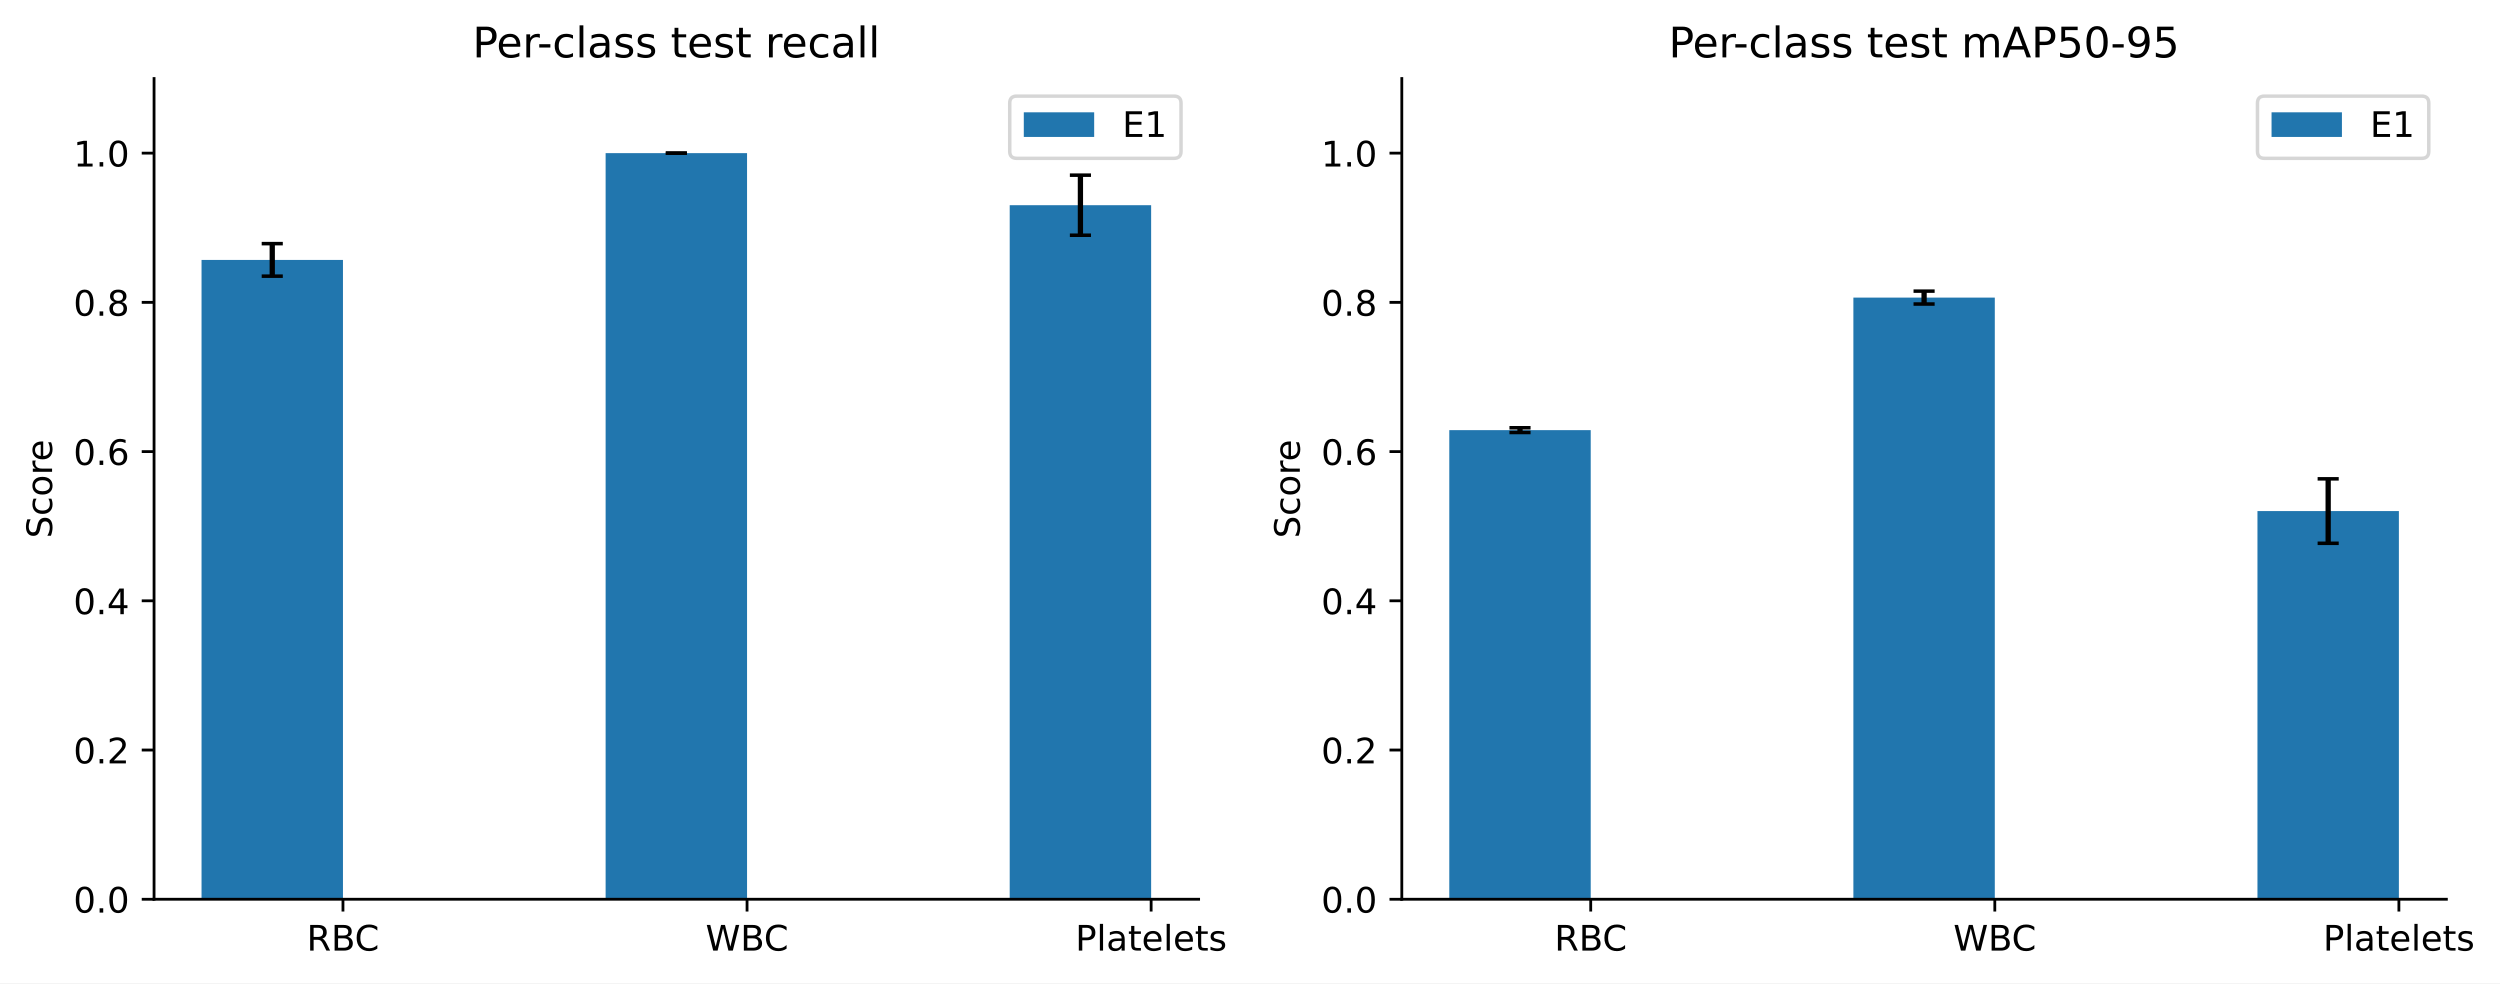
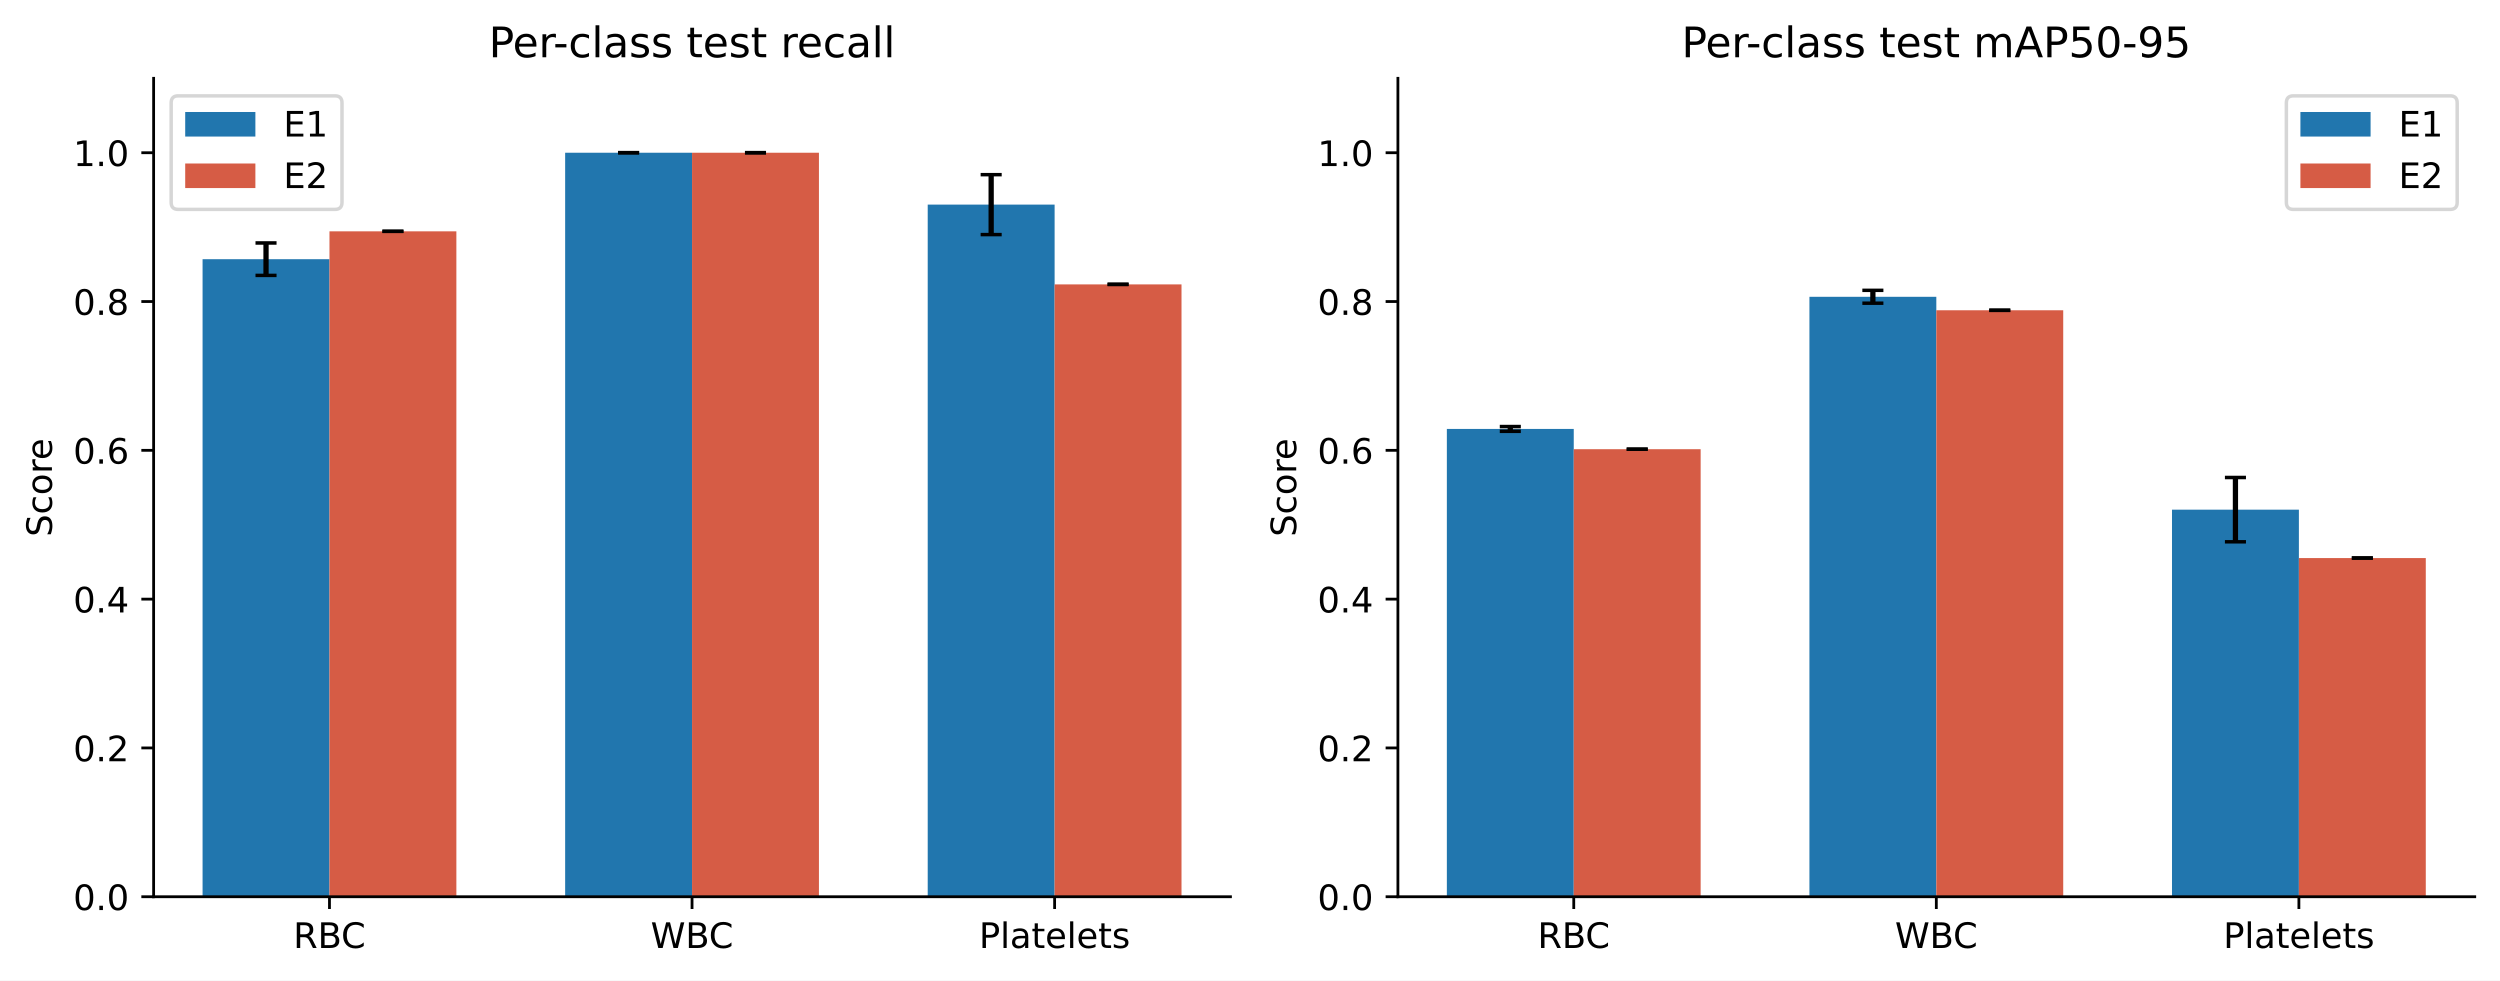
- <svg xmlns="http://www.w3.org/2000/svg" xmlns:xlink="http://www.w3.org/1999/xlink" width="710.477pt" height="279.436pt" viewBox="0 0 710.477 279.436" version="1.1">
+ <svg xmlns="http://www.w3.org/2000/svg" xmlns:xlink="http://www.w3.org/1999/xlink" width="712.461pt" height="279.436pt" viewBox="0 0 712.461 279.436" version="1.1">
  <defs>
    <style type="text/css">*{stroke-linejoin: round; stroke-linecap: butt}</style>
  </defs>
  <g id="figure_1">
    <g id="patch_1">
-       <path d="M 0 279.436 L 710.477 279.436 L 710.477 0 L 0 0 z " style="fill: #ffffff" />
+       <path d="M 0 279.436 L 712.461 279.436 L 712.461 0 L 0 0 z " style="fill: #ffffff" />
    </g>
    <g id="axes_1">
      <g id="patch_2">
-         <path d="M 43.781 255.558 L 340.635 255.558 L 340.635 22.318 L 43.781 22.318 z " style="fill: #ffffff" />
+         <path d="M 43.781 255.558 L 350.661 255.558 L 350.661 22.318 L 43.781 22.318 z " style="fill: #ffffff" />
      </g>
      <g id="patch_3">
-         <path d="M 57.275 255.558 L 97.468 255.558 L 97.468 73.863 L 57.275 73.863 z " clip-path="url(#p580e8a5c43)" style="fill: #2176ae" />
+         <path d="M 57.73 255.558 L 93.895 255.558 L 93.895 73.863 L 57.73 73.863 z " clip-path="url(#pe259bf718d)" style="fill: #2176ae" />
      </g>
      <g id="patch_4">
-         <path d="M 172.112 255.558 L 212.305 255.558 L 212.305 43.522 L 172.112 43.522 z " clip-path="url(#p580e8a5c43)" style="fill: #2176ae" />
+         <path d="M 161.057 255.558 L 197.221 255.558 L 197.221 43.522 L 161.057 43.522 z " clip-path="url(#pe259bf718d)" style="fill: #2176ae" />
      </g>
      <g id="patch_5">
-         <path d="M 286.949 255.558 L 327.142 255.558 L 327.142 58.315 L 286.949 58.315 z " clip-path="url(#p580e8a5c43)" style="fill: #2176ae" />
+         <path d="M 264.384 255.558 L 300.548 255.558 L 300.548 58.315 L 264.384 58.315 z " clip-path="url(#pe259bf718d)" style="fill: #2176ae" />
+       </g>
+       <g id="patch_6">
+         <path d="M 93.895 255.558 L 130.059 255.558 L 130.059 65.924 L 93.895 65.924 z " clip-path="url(#pe259bf718d)" style="fill: #d65c45" />
+       </g>
+       <g id="patch_7">
+         <path d="M 197.221 255.558 L 233.386 255.558 L 233.386 43.522 L 197.221 43.522 z " clip-path="url(#pe259bf718d)" style="fill: #d65c45" />
+       </g>
+       <g id="patch_8">
+         <path d="M 300.548 255.558 L 336.712 255.558 L 336.712 81.044 L 300.548 81.044 z " clip-path="url(#pe259bf718d)" style="fill: #d65c45" />
      </g>
      <g id="matplotlib.axis_1">
        <g id="xtick_1">
          <g id="line2d_1">
            <defs>
-               <path id="ma95713f84c" d="M 0 0 L 0 3.5 " style="stroke: #000000; stroke-width: 0.8" />
+               <path id="m8f34ea2de6" d="M 0 0 L 0 3.5 " style="stroke: #000000; stroke-width: 0.8" />
            </defs>
            <g>
-               <use xlink:href="#ma95713f84c" x="97.468" y="255.558" style="stroke: #000000; stroke-width: 0.8" />
+               <use xlink:href="#m8f34ea2de6" x="93.895" y="255.558" style="stroke: #000000; stroke-width: 0.8" />
            </g>
          </g>
          <g id="text_1">
-             <text style="font-size: 10px; font-family: 'DejaVu Sans'; text-anchor: middle" x="97.468" y="270.157" transform="rotate(-0 97.4676 270.1566)">RBC</text>
+             <text style="font-size: 10px; font-family: 'DejaVu Sans'; text-anchor: middle" x="93.895" y="270.157" transform="rotate(-0 93.89465 270.1566)">RBC</text>
          </g>
        </g>
        <g id="xtick_2">
          <g id="line2d_2">
            <g>
-               <use xlink:href="#ma95713f84c" x="212.305" y="255.558" style="stroke: #000000; stroke-width: 0.8" />
+               <use xlink:href="#m8f34ea2de6" x="197.221" y="255.558" style="stroke: #000000; stroke-width: 0.8" />
            </g>
          </g>
          <g id="text_2">
-             <text style="font-size: 10px; font-family: 'DejaVu Sans'; text-anchor: middle" x="212.305" y="270.157" transform="rotate(-0 212.3047 270.1566)">WBC</text>
+             <text style="font-size: 10px; font-family: 'DejaVu Sans'; text-anchor: middle" x="197.221" y="270.157" transform="rotate(-0 197.2212 270.1566)">WBC</text>
          </g>
        </g>
        <g id="xtick_3">
          <g id="line2d_3">
            <g>
-               <use xlink:href="#ma95713f84c" x="327.142" y="255.558" style="stroke: #000000; stroke-width: 0.8" />
+               <use xlink:href="#m8f34ea2de6" x="300.548" y="255.558" style="stroke: #000000; stroke-width: 0.8" />
            </g>
          </g>
          <g id="text_3">
-             <text style="font-size: 10px; font-family: 'DejaVu Sans'; text-anchor: middle" x="327.142" y="270.157" transform="rotate(-0 327.1418 270.1566)">Platelets</text>
+             <text style="font-size: 10px; font-family: 'DejaVu Sans'; text-anchor: middle" x="300.548" y="270.157" transform="rotate(-0 300.5478 270.1566)">Platelets</text>
          </g>
        </g>
      </g>
      <g id="matplotlib.axis_2">
        <g id="ytick_1">
          <g id="line2d_4">
            <defs>
-               <path id="m2a39a3d448" d="M 0 0 L -3.5 0 " style="stroke: #000000; stroke-width: 0.8" />
+               <path id="m7f8a32c1bc" d="M 0 0 L -3.5 0 " style="stroke: #000000; stroke-width: 0.8" />
            </defs>
            <g>
-               <use xlink:href="#m2a39a3d448" x="43.781" y="255.558" style="stroke: #000000; stroke-width: 0.8" />
+               <use xlink:href="#m7f8a32c1bc" x="43.781" y="255.558" style="stroke: #000000; stroke-width: 0.8" />
            </g>
          </g>
          <g id="text_4">
            <text style="font-size: 10px; font-family: 'DejaVu Sans'; text-anchor: end" x="36.781" y="259.357" transform="rotate(-0 36.78125 259.3573)">0.0</text>
          </g>
        </g>
        <g id="ytick_2">
          <g id="line2d_5">
            <g>
-               <use xlink:href="#m2a39a3d448" x="43.781" y="213.151" style="stroke: #000000; stroke-width: 0.8" />
+               <use xlink:href="#m7f8a32c1bc" x="43.781" y="213.151" style="stroke: #000000; stroke-width: 0.8" />
            </g>
          </g>
          <g id="text_5">
            <text style="font-size: 10px; font-family: 'DejaVu Sans'; text-anchor: end" x="36.781" y="216.95" transform="rotate(-0 36.78125 216.9501)">0.2</text>
          </g>
        </g>
        <g id="ytick_3">
          <g id="line2d_6">
            <g>
-               <use xlink:href="#m2a39a3d448" x="43.781" y="170.744" style="stroke: #000000; stroke-width: 0.8" />
+               <use xlink:href="#m7f8a32c1bc" x="43.781" y="170.744" style="stroke: #000000; stroke-width: 0.8" />
            </g>
          </g>
          <g id="text_6">
            <text style="font-size: 10px; font-family: 'DejaVu Sans'; text-anchor: end" x="36.781" y="174.543" transform="rotate(-0 36.78125 174.5428)">0.4</text>
          </g>
        </g>
        <g id="ytick_4">
          <g id="line2d_7">
            <g>
-               <use xlink:href="#m2a39a3d448" x="43.781" y="128.336" style="stroke: #000000; stroke-width: 0.8" />
+               <use xlink:href="#m7f8a32c1bc" x="43.781" y="128.336" style="stroke: #000000; stroke-width: 0.8" />
            </g>
          </g>
          <g id="text_7">
            <text style="font-size: 10px; font-family: 'DejaVu Sans'; text-anchor: end" x="36.781" y="132.136" transform="rotate(-0 36.78125 132.1355)">0.6</text>
          </g>
        </g>
        <g id="ytick_5">
          <g id="line2d_8">
            <g>
-               <use xlink:href="#m2a39a3d448" x="43.781" y="85.929" style="stroke: #000000; stroke-width: 0.8" />
+               <use xlink:href="#m7f8a32c1bc" x="43.781" y="85.929" style="stroke: #000000; stroke-width: 0.8" />
            </g>
          </g>
          <g id="text_8">
            <text style="font-size: 10px; font-family: 'DejaVu Sans'; text-anchor: end" x="36.781" y="89.728" transform="rotate(-0 36.78125 89.72825)">0.8</text>
          </g>
        </g>
        <g id="ytick_6">
          <g id="line2d_9">
            <g>
-               <use xlink:href="#m2a39a3d448" x="43.781" y="43.522" style="stroke: #000000; stroke-width: 0.8" />
+               <use xlink:href="#m7f8a32c1bc" x="43.781" y="43.522" style="stroke: #000000; stroke-width: 0.8" />
            </g>
          </g>
          <g id="text_9">
            <text style="font-size: 10px; font-family: 'DejaVu Sans'; text-anchor: end" x="36.781" y="47.321" transform="rotate(-0 36.78125 47.32098)">1.0</text>
          </g>
        </g>
        <g id="text_10">
          <text style="font-size: 10px; font-family: 'DejaVu Sans'; text-anchor: middle" x="14.798" y="138.938" transform="rotate(-90 14.79844 138.9381)">Score</text>
        </g>
      </g>
      <g id="LineCollection_1">
-         <path d="M 77.371 78.487 L 77.371 69.239 " clip-path="url(#p580e8a5c43)" style="fill: none; stroke: #000000; stroke-width: 1.5" />
-         <path d="M 192.208 43.522 L 192.208 43.522 " clip-path="url(#p580e8a5c43)" style="fill: none; stroke: #000000; stroke-width: 1.5" />
-         <path d="M 307.045 66.856 L 307.045 49.774 " clip-path="url(#p580e8a5c43)" style="fill: none; stroke: #000000; stroke-width: 1.5" />
+         <path d="M 75.812 78.487 L 75.812 69.239 " clip-path="url(#pe259bf718d)" style="fill: none; stroke: #000000; stroke-width: 1.5" />
+         <path d="M 179.139 43.522 L 179.139 43.522 " clip-path="url(#pe259bf718d)" style="fill: none; stroke: #000000; stroke-width: 1.5" />
+         <path d="M 282.466 66.856 L 282.466 49.774 " clip-path="url(#pe259bf718d)" style="fill: none; stroke: #000000; stroke-width: 1.5" />
      </g>
      <g id="line2d_10">
        <defs>
-           <path id="m640bd80cfb" d="M 3 0 L -3 -0 " style="stroke: #000000" />
+           <path id="m879b440eb8" d="M 3 0 L -3 -0 " style="stroke: #000000" />
        </defs>
-         <g clip-path="url(#p580e8a5c43)">
-           <use xlink:href="#m640bd80cfb" x="77.371" y="78.487" style="fill: #1f77b4; stroke: #000000" />
-           <use xlink:href="#m640bd80cfb" x="192.208" y="43.522" style="fill: #1f77b4; stroke: #000000" />
-           <use xlink:href="#m640bd80cfb" x="307.045" y="66.856" style="fill: #1f77b4; stroke: #000000" />
+         <g clip-path="url(#pe259bf718d)">
+           <use xlink:href="#m879b440eb8" x="75.812" y="78.487" style="fill: #1f77b4; stroke: #000000" />
+           <use xlink:href="#m879b440eb8" x="179.139" y="43.522" style="fill: #1f77b4; stroke: #000000" />
+           <use xlink:href="#m879b440eb8" x="282.466" y="66.856" style="fill: #1f77b4; stroke: #000000" />
        </g>
      </g>
      <g id="line2d_11">
-         <g clip-path="url(#p580e8a5c43)">
-           <use xlink:href="#m640bd80cfb" x="77.371" y="69.239" style="fill: #1f77b4; stroke: #000000" />
-           <use xlink:href="#m640bd80cfb" x="192.208" y="43.522" style="fill: #1f77b4; stroke: #000000" />
-           <use xlink:href="#m640bd80cfb" x="307.045" y="49.774" style="fill: #1f77b4; stroke: #000000" />
-         </g>
-       </g>
-       <g id="patch_6">
+         <g clip-path="url(#pe259bf718d)">
+           <use xlink:href="#m879b440eb8" x="75.812" y="69.239" style="fill: #1f77b4; stroke: #000000" />
+           <use xlink:href="#m879b440eb8" x="179.139" y="43.522" style="fill: #1f77b4; stroke: #000000" />
+           <use xlink:href="#m879b440eb8" x="282.466" y="49.774" style="fill: #1f77b4; stroke: #000000" />
+         </g>
+       </g>
+       <g id="LineCollection_2">
+         <path d="M 111.977 65.924 L 111.977 65.924 " clip-path="url(#pe259bf718d)" style="fill: none; stroke: #000000; stroke-width: 1.5" />
+         <path d="M 215.303 43.522 L 215.303 43.522 " clip-path="url(#pe259bf718d)" style="fill: none; stroke: #000000; stroke-width: 1.5" />
+         <path d="M 318.63 81.044 L 318.63 81.044 " clip-path="url(#pe259bf718d)" style="fill: none; stroke: #000000; stroke-width: 1.5" />
+       </g>
+       <g id="line2d_12">
+         <g clip-path="url(#pe259bf718d)">
+           <use xlink:href="#m879b440eb8" x="111.977" y="65.924" style="fill: #1f77b4; stroke: #000000" />
+           <use xlink:href="#m879b440eb8" x="215.303" y="43.522" style="fill: #1f77b4; stroke: #000000" />
+           <use xlink:href="#m879b440eb8" x="318.63" y="81.044" style="fill: #1f77b4; stroke: #000000" />
+         </g>
+       </g>
+       <g id="line2d_13">
+         <g clip-path="url(#pe259bf718d)">
+           <use xlink:href="#m879b440eb8" x="111.977" y="65.924" style="fill: #1f77b4; stroke: #000000" />
+           <use xlink:href="#m879b440eb8" x="215.303" y="43.522" style="fill: #1f77b4; stroke: #000000" />
+           <use xlink:href="#m879b440eb8" x="318.63" y="81.044" style="fill: #1f77b4; stroke: #000000" />
+         </g>
+       </g>
+       <g id="patch_9">
        <path d="M 43.781 255.558 L 43.781 22.318 " style="fill: none; stroke: #000000; stroke-width: 0.8; stroke-linejoin: miter; stroke-linecap: square" />
      </g>
-       <g id="patch_7">
-         <path d="M 43.781 255.558 L 340.635 255.558 " style="fill: none; stroke: #000000; stroke-width: 0.8; stroke-linejoin: miter; stroke-linecap: square" />
+       <g id="patch_10">
+         <path d="M 43.781 255.558 L 350.661 255.558 " style="fill: none; stroke: #000000; stroke-width: 0.8; stroke-linejoin: miter; stroke-linecap: square" />
      </g>
      <g id="text_11">
-         <text style="font-size: 12px; font-family: 'DejaVu Sans'; text-anchor: middle" x="192.208" y="16.318" transform="rotate(-0 192.2082 16.31812)">Per-class test recall</text>
+         <text style="font-size: 12px; font-family: 'DejaVu Sans'; text-anchor: middle" x="197.221" y="16.318" transform="rotate(-0 197.2212 16.31812)">Per-class test recall</text>
      </g>
      <g id="legend_1">
-         <g id="patch_8">
-           <path d="M 288.954 44.996 L 333.635 44.996 Q 335.635 44.996 335.635 42.996 L 335.635 29.318 Q 335.635 27.318 333.635 27.318 L 288.954 27.318 Q 286.954 27.318 286.954 29.318 L 286.954 42.996 Q 286.954 44.996 288.954 44.996 z " style="fill: #ffffff; opacity: 0.8; stroke: #cccccc; stroke-linejoin: miter" />
-         </g>
-         <g id="patch_9">
-           <path d="M 290.954 38.917 L 310.954 38.917 L 310.954 31.917 L 290.954 31.917 z " style="fill: #2176ae" />
+         <g id="patch_11">
+           <path d="M 50.781 59.674 L 95.463 59.674 Q 97.463 59.674 97.463 57.674 L 97.463 29.318 Q 97.463 27.318 95.463 27.318 L 50.781 27.318 Q 48.781 27.318 48.781 29.318 L 48.781 57.674 Q 48.781 59.674 50.781 59.674 z " style="fill: #ffffff; opacity: 0.8; stroke: #cccccc; stroke-linejoin: miter" />
+         </g>
+         <g id="patch_12">
+           <path d="M 52.781 38.917 L 72.781 38.917 L 72.781 31.917 L 52.781 31.917 z " style="fill: #2176ae" />
        </g>
        <g id="text_12">
-           <text style="font-size: 10px; font-family: 'DejaVu Sans'; text-anchor: start" x="318.954" y="38.917" transform="rotate(-0 318.9539 38.91656)">E1</text>
+           <text style="font-size: 10px; font-family: 'DejaVu Sans'; text-anchor: start" x="80.781" y="38.917" transform="rotate(-0 80.78125 38.91656)">E1</text>
+         </g>
+         <g id="patch_13">
+           <path d="M 52.781 53.595 L 72.781 53.595 L 72.781 46.595 L 52.781 46.595 z " style="fill: #d65c45" />
+         </g>
+         <g id="text_13">
+           <text style="font-size: 10px; font-family: 'DejaVu Sans'; text-anchor: start" x="80.781" y="53.595" transform="rotate(-0 80.78125 53.59469)">E2</text>
        </g>
      </g>
    </g>
    <g id="axes_2">
-       <g id="patch_10">
-         <path d="M 398.381 255.558 L 695.235 255.558 L 695.235 22.318 L 398.381 22.318 z " style="fill: #ffffff" />
-       </g>
-       <g id="patch_11">
-         <path d="M 411.875 255.558 L 452.068 255.558 L 452.068 122.243 L 411.875 122.243 z " clip-path="url(#p0d0cf821b9)" style="fill: #2176ae" />
-       </g>
-       <g id="patch_12">
-         <path d="M 526.712 255.558 L 566.905 255.558 L 566.905 84.575 L 526.712 84.575 z " clip-path="url(#p0d0cf821b9)" style="fill: #2176ae" />
-       </g>
-       <g id="patch_13">
-         <path d="M 641.549 255.558 L 681.742 255.558 L 681.742 145.24 L 641.549 145.24 z " clip-path="url(#p0d0cf821b9)" style="fill: #2176ae" />
+       <g id="patch_14">
+         <path d="M 398.381 255.558 L 705.261 255.558 L 705.261 22.318 L 398.381 22.318 z " style="fill: #ffffff" />
+       </g>
+       <g id="patch_15">
+         <path d="M 412.33 255.558 L 448.495 255.558 L 448.495 122.243 L 412.33 122.243 z " clip-path="url(#p47771cf26e)" style="fill: #2176ae" />
+       </g>
+       <g id="patch_16">
+         <path d="M 515.657 255.558 L 551.821 255.558 L 551.821 84.575 L 515.657 84.575 z " clip-path="url(#p47771cf26e)" style="fill: #2176ae" />
+       </g>
+       <g id="patch_17">
+         <path d="M 618.984 255.558 L 655.148 255.558 L 655.148 145.24 L 618.984 145.24 z " clip-path="url(#p47771cf26e)" style="fill: #2176ae" />
+       </g>
+       <g id="patch_18">
+         <path d="M 448.495 255.558 L 484.659 255.558 L 484.659 128.014 L 448.495 128.014 z " clip-path="url(#p47771cf26e)" style="fill: #d65c45" />
+       </g>
+       <g id="patch_19">
+         <path d="M 551.821 255.558 L 587.986 255.558 L 587.986 88.428 L 551.821 88.428 z " clip-path="url(#p47771cf26e)" style="fill: #d65c45" />
+       </g>
+       <g id="patch_20">
+         <path d="M 655.148 255.558 L 691.312 255.558 L 691.312 159.033 L 655.148 159.033 z " clip-path="url(#p47771cf26e)" style="fill: #d65c45" />
      </g>
      <g id="matplotlib.axis_3">
        <g id="xtick_4">
-           <g id="line2d_12">
-             <g>
-               <use xlink:href="#ma95713f84c" x="452.068" y="255.558" style="stroke: #000000; stroke-width: 0.8" />
-             </g>
-           </g>
-           <g id="text_13">
-             <text style="font-size: 10px; font-family: 'DejaVu Sans'; text-anchor: middle" x="452.068" y="270.157" transform="rotate(-0 452.0676 270.1566)">RBC</text>
+           <g id="line2d_14">
+             <g>
+               <use xlink:href="#m8f34ea2de6" x="448.495" y="255.558" style="stroke: #000000; stroke-width: 0.8" />
+             </g>
+           </g>
+           <g id="text_14">
+             <text style="font-size: 10px; font-family: 'DejaVu Sans'; text-anchor: middle" x="448.495" y="270.157" transform="rotate(-0 448.4947 270.1566)">RBC</text>
          </g>
        </g>
        <g id="xtick_5">
-           <g id="line2d_13">
-             <g>
-               <use xlink:href="#ma95713f84c" x="566.905" y="255.558" style="stroke: #000000; stroke-width: 0.8" />
-             </g>
-           </g>
-           <g id="text_14">
-             <text style="font-size: 10px; font-family: 'DejaVu Sans'; text-anchor: middle" x="566.905" y="270.157" transform="rotate(-0 566.9047 270.1566)">WBC</text>
+           <g id="line2d_15">
+             <g>
+               <use xlink:href="#m8f34ea2de6" x="551.821" y="255.558" style="stroke: #000000; stroke-width: 0.8" />
+             </g>
+           </g>
+           <g id="text_15">
+             <text style="font-size: 10px; font-family: 'DejaVu Sans'; text-anchor: middle" x="551.821" y="270.157" transform="rotate(-0 551.8212 270.1566)">WBC</text>
          </g>
        </g>
        <g id="xtick_6">
-           <g id="line2d_14">
-             <g>
-               <use xlink:href="#ma95713f84c" x="681.742" y="255.558" style="stroke: #000000; stroke-width: 0.8" />
-             </g>
-           </g>
-           <g id="text_15">
-             <text style="font-size: 10px; font-family: 'DejaVu Sans'; text-anchor: middle" x="681.742" y="270.157" transform="rotate(-0 681.7418 270.1566)">Platelets</text>
+           <g id="line2d_16">
+             <g>
+               <use xlink:href="#m8f34ea2de6" x="655.148" y="255.558" style="stroke: #000000; stroke-width: 0.8" />
+             </g>
+           </g>
+           <g id="text_16">
+             <text style="font-size: 10px; font-family: 'DejaVu Sans'; text-anchor: middle" x="655.148" y="270.157" transform="rotate(-0 655.1478 270.1566)">Platelets</text>
          </g>
        </g>
      </g>
      <g id="matplotlib.axis_4">
        <g id="ytick_7">
-           <g id="line2d_15">
-             <g>
-               <use xlink:href="#m2a39a3d448" x="398.381" y="255.558" style="stroke: #000000; stroke-width: 0.8" />
-             </g>
-           </g>
-           <g id="text_16">
+           <g id="line2d_17">
+             <g>
+               <use xlink:href="#m7f8a32c1bc" x="398.381" y="255.558" style="stroke: #000000; stroke-width: 0.8" />
+             </g>
+           </g>
+           <g id="text_17">
            <text style="font-size: 10px; font-family: 'DejaVu Sans'; text-anchor: end" x="391.381" y="259.357" transform="rotate(-0 391.3813 259.3573)">0.0</text>
          </g>
        </g>
        <g id="ytick_8">
-           <g id="line2d_16">
-             <g>
-               <use xlink:href="#m2a39a3d448" x="398.381" y="213.151" style="stroke: #000000; stroke-width: 0.8" />
-             </g>
-           </g>
-           <g id="text_17">
+           <g id="line2d_18">
+             <g>
+               <use xlink:href="#m7f8a32c1bc" x="398.381" y="213.151" style="stroke: #000000; stroke-width: 0.8" />
+             </g>
+           </g>
+           <g id="text_18">
            <text style="font-size: 10px; font-family: 'DejaVu Sans'; text-anchor: end" x="391.381" y="216.95" transform="rotate(-0 391.3813 216.9501)">0.2</text>
          </g>
        </g>
        <g id="ytick_9">
-           <g id="line2d_17">
-             <g>
-               <use xlink:href="#m2a39a3d448" x="398.381" y="170.744" style="stroke: #000000; stroke-width: 0.8" />
-             </g>
-           </g>
-           <g id="text_18">
+           <g id="line2d_19">
+             <g>
+               <use xlink:href="#m7f8a32c1bc" x="398.381" y="170.744" style="stroke: #000000; stroke-width: 0.8" />
+             </g>
+           </g>
+           <g id="text_19">
            <text style="font-size: 10px; font-family: 'DejaVu Sans'; text-anchor: end" x="391.381" y="174.543" transform="rotate(-0 391.3813 174.5428)">0.4</text>
          </g>
        </g>
        <g id="ytick_10">
-           <g id="line2d_18">
-             <g>
-               <use xlink:href="#m2a39a3d448" x="398.381" y="128.336" style="stroke: #000000; stroke-width: 0.8" />
-             </g>
-           </g>
-           <g id="text_19">
+           <g id="line2d_20">
+             <g>
+               <use xlink:href="#m7f8a32c1bc" x="398.381" y="128.336" style="stroke: #000000; stroke-width: 0.8" />
+             </g>
+           </g>
+           <g id="text_20">
            <text style="font-size: 10px; font-family: 'DejaVu Sans'; text-anchor: end" x="391.381" y="132.136" transform="rotate(-0 391.3813 132.1355)">0.6</text>
          </g>
        </g>
        <g id="ytick_11">
-           <g id="line2d_19">
-             <g>
-               <use xlink:href="#m2a39a3d448" x="398.381" y="85.929" style="stroke: #000000; stroke-width: 0.8" />
-             </g>
-           </g>
-           <g id="text_20">
+           <g id="line2d_21">
+             <g>
+               <use xlink:href="#m7f8a32c1bc" x="398.381" y="85.929" style="stroke: #000000; stroke-width: 0.8" />
+             </g>
+           </g>
+           <g id="text_21">
            <text style="font-size: 10px; font-family: 'DejaVu Sans'; text-anchor: end" x="391.381" y="89.728" transform="rotate(-0 391.3813 89.72825)">0.8</text>
          </g>
        </g>
        <g id="ytick_12">
-           <g id="line2d_20">
-             <g>
-               <use xlink:href="#m2a39a3d448" x="398.381" y="43.522" style="stroke: #000000; stroke-width: 0.8" />
-             </g>
-           </g>
-           <g id="text_21">
+           <g id="line2d_22">
+             <g>
+               <use xlink:href="#m7f8a32c1bc" x="398.381" y="43.522" style="stroke: #000000; stroke-width: 0.8" />
+             </g>
+           </g>
+           <g id="text_22">
            <text style="font-size: 10px; font-family: 'DejaVu Sans'; text-anchor: end" x="391.381" y="47.321" transform="rotate(-0 391.3813 47.32098)">1.0</text>
          </g>
        </g>
-         <g id="text_22">
+         <g id="text_23">
          <text style="font-size: 10px; font-family: 'DejaVu Sans'; text-anchor: middle" x="369.398" y="138.938" transform="rotate(-90 369.3984 138.9381)">Score</text>
        </g>
      </g>
-       <g id="LineCollection_2">
-         <path d="M 431.971 122.917 L 431.971 121.568 " clip-path="url(#p0d0cf821b9)" style="fill: none; stroke: #000000; stroke-width: 1.5" />
-         <path d="M 546.808 86.41 L 546.808 82.739 " clip-path="url(#p0d0cf821b9)" style="fill: none; stroke: #000000; stroke-width: 1.5" />
-         <path d="M 661.645 154.405 L 661.645 136.076 " clip-path="url(#p0d0cf821b9)" style="fill: none; stroke: #000000; stroke-width: 1.5" />
-       </g>
-       <g id="line2d_21">
-         <g clip-path="url(#p0d0cf821b9)">
-           <use xlink:href="#m640bd80cfb" x="431.971" y="122.917" style="fill: #1f77b4; stroke: #000000" />
-           <use xlink:href="#m640bd80cfb" x="546.808" y="86.41" style="fill: #1f77b4; stroke: #000000" />
-           <use xlink:href="#m640bd80cfb" x="661.645" y="154.405" style="fill: #1f77b4; stroke: #000000" />
-         </g>
-       </g>
-       <g id="line2d_22">
-         <g clip-path="url(#p0d0cf821b9)">
-           <use xlink:href="#m640bd80cfb" x="431.971" y="121.568" style="fill: #1f77b4; stroke: #000000" />
-           <use xlink:href="#m640bd80cfb" x="546.808" y="82.739" style="fill: #1f77b4; stroke: #000000" />
-           <use xlink:href="#m640bd80cfb" x="661.645" y="136.076" style="fill: #1f77b4; stroke: #000000" />
-         </g>
-       </g>
-       <g id="patch_14">
+       <g id="LineCollection_3">
+         <path d="M 430.412 122.917 L 430.412 121.568 " clip-path="url(#p47771cf26e)" style="fill: none; stroke: #000000; stroke-width: 1.5" />
+         <path d="M 533.739 86.41 L 533.739 82.739 " clip-path="url(#p47771cf26e)" style="fill: none; stroke: #000000; stroke-width: 1.5" />
+         <path d="M 637.066 154.405 L 637.066 136.076 " clip-path="url(#p47771cf26e)" style="fill: none; stroke: #000000; stroke-width: 1.5" />
+       </g>
+       <g id="line2d_23">
+         <g clip-path="url(#p47771cf26e)">
+           <use xlink:href="#m879b440eb8" x="430.412" y="122.917" style="fill: #1f77b4; stroke: #000000" />
+           <use xlink:href="#m879b440eb8" x="533.739" y="86.41" style="fill: #1f77b4; stroke: #000000" />
+           <use xlink:href="#m879b440eb8" x="637.066" y="154.405" style="fill: #1f77b4; stroke: #000000" />
+         </g>
+       </g>
+       <g id="line2d_24">
+         <g clip-path="url(#p47771cf26e)">
+           <use xlink:href="#m879b440eb8" x="430.412" y="121.568" style="fill: #1f77b4; stroke: #000000" />
+           <use xlink:href="#m879b440eb8" x="533.739" y="82.739" style="fill: #1f77b4; stroke: #000000" />
+           <use xlink:href="#m879b440eb8" x="637.066" y="136.076" style="fill: #1f77b4; stroke: #000000" />
+         </g>
+       </g>
+       <g id="LineCollection_4">
+         <path d="M 466.577 128.014 L 466.577 128.014 " clip-path="url(#p47771cf26e)" style="fill: none; stroke: #000000; stroke-width: 1.5" />
+         <path d="M 569.903 88.428 L 569.903 88.428 " clip-path="url(#p47771cf26e)" style="fill: none; stroke: #000000; stroke-width: 1.5" />
+         <path d="M 673.23 159.033 L 673.23 159.033 " clip-path="url(#p47771cf26e)" style="fill: none; stroke: #000000; stroke-width: 1.5" />
+       </g>
+       <g id="line2d_25">
+         <g clip-path="url(#p47771cf26e)">
+           <use xlink:href="#m879b440eb8" x="466.577" y="128.014" style="fill: #1f77b4; stroke: #000000" />
+           <use xlink:href="#m879b440eb8" x="569.903" y="88.428" style="fill: #1f77b4; stroke: #000000" />
+           <use xlink:href="#m879b440eb8" x="673.23" y="159.033" style="fill: #1f77b4; stroke: #000000" />
+         </g>
+       </g>
+       <g id="line2d_26">
+         <g clip-path="url(#p47771cf26e)">
+           <use xlink:href="#m879b440eb8" x="466.577" y="128.014" style="fill: #1f77b4; stroke: #000000" />
+           <use xlink:href="#m879b440eb8" x="569.903" y="88.428" style="fill: #1f77b4; stroke: #000000" />
+           <use xlink:href="#m879b440eb8" x="673.23" y="159.033" style="fill: #1f77b4; stroke: #000000" />
+         </g>
+       </g>
+       <g id="patch_21">
        <path d="M 398.381 255.558 L 398.381 22.318 " style="fill: none; stroke: #000000; stroke-width: 0.8; stroke-linejoin: miter; stroke-linecap: square" />
      </g>
-       <g id="patch_15">
-         <path d="M 398.381 255.558 L 695.235 255.558 " style="fill: none; stroke: #000000; stroke-width: 0.8; stroke-linejoin: miter; stroke-linecap: square" />
-       </g>
-       <g id="text_23">
-         <text style="font-size: 12px; font-family: 'DejaVu Sans'; text-anchor: middle" x="546.808" y="16.318" transform="rotate(-0 546.8082 16.31812)">Per-class test mAP50-95</text>
+       <g id="patch_22">
+         <path d="M 398.381 255.558 L 705.261 255.558 " style="fill: none; stroke: #000000; stroke-width: 0.8; stroke-linejoin: miter; stroke-linecap: square" />
+       </g>
+       <g id="text_24">
+         <text style="font-size: 12px; font-family: 'DejaVu Sans'; text-anchor: middle" x="551.821" y="16.318" transform="rotate(-0 551.8212 16.31812)">Per-class test mAP50-95</text>
      </g>
      <g id="legend_2">
-         <g id="patch_16">
-           <path d="M 643.554 44.996 L 688.235 44.996 Q 690.235 44.996 690.235 42.996 L 690.235 29.318 Q 690.235 27.318 688.235 27.318 L 643.554 27.318 Q 641.554 27.318 641.554 29.318 L 641.554 42.996 Q 641.554 44.996 643.554 44.996 z " style="fill: #ffffff; opacity: 0.8; stroke: #cccccc; stroke-linejoin: miter" />
-         </g>
-         <g id="patch_17">
-           <path d="M 645.554 38.917 L 665.554 38.917 L 665.554 31.917 L 645.554 31.917 z " style="fill: #2176ae" />
-         </g>
-         <g id="text_24">
-           <text style="font-size: 10px; font-family: 'DejaVu Sans'; text-anchor: start" x="673.554" y="38.917" transform="rotate(-0 673.5539 38.91656)">E1</text>
+         <g id="patch_23">
+           <path d="M 653.58 59.674 L 698.261 59.674 Q 700.261 59.674 700.261 57.674 L 700.261 29.318 Q 700.261 27.318 698.261 27.318 L 653.58 27.318 Q 651.58 27.318 651.58 29.318 L 651.58 57.674 Q 651.58 59.674 653.58 59.674 z " style="fill: #ffffff; opacity: 0.8; stroke: #cccccc; stroke-linejoin: miter" />
+         </g>
+         <g id="patch_24">
+           <path d="M 655.58 38.917 L 675.58 38.917 L 675.58 31.917 L 655.58 31.917 z " style="fill: #2176ae" />
+         </g>
+         <g id="text_25">
+           <text style="font-size: 10px; font-family: 'DejaVu Sans'; text-anchor: start" x="683.58" y="38.917" transform="rotate(-0 683.58 38.91656)">E1</text>
+         </g>
+         <g id="patch_25">
+           <path d="M 655.58 53.595 L 675.58 53.595 L 675.58 46.595 L 655.58 46.595 z " style="fill: #d65c45" />
+         </g>
+         <g id="text_26">
+           <text style="font-size: 10px; font-family: 'DejaVu Sans'; text-anchor: start" x="683.58" y="53.595" transform="rotate(-0 683.58 53.59469)">E2</text>
        </g>
      </g>
    </g>
  </g>
  <defs>
-     <clipPath id="p580e8a5c43">
-       <rect x="43.781" y="22.318" width="296.854" height="233.24" />
+     <clipPath id="pe259bf718d">
+       <rect x="43.781" y="22.318" width="306.88" height="233.24" />
    </clipPath>
-     <clipPath id="p0d0cf821b9">
-       <rect x="398.381" y="22.318" width="296.854" height="233.24" />
+     <clipPath id="p47771cf26e">
+       <rect x="398.381" y="22.318" width="306.88" height="233.24" />
    </clipPath>
  </defs>
</svg>
